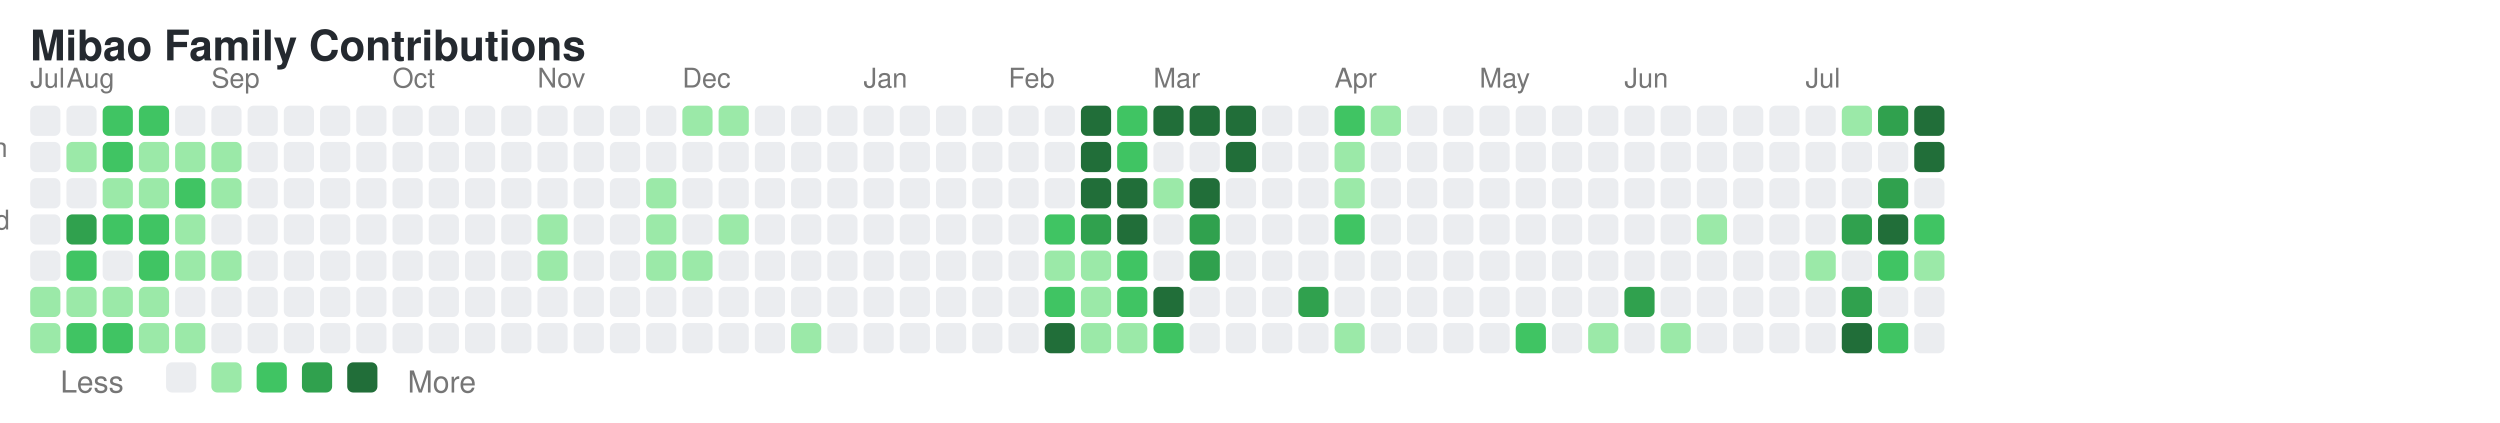
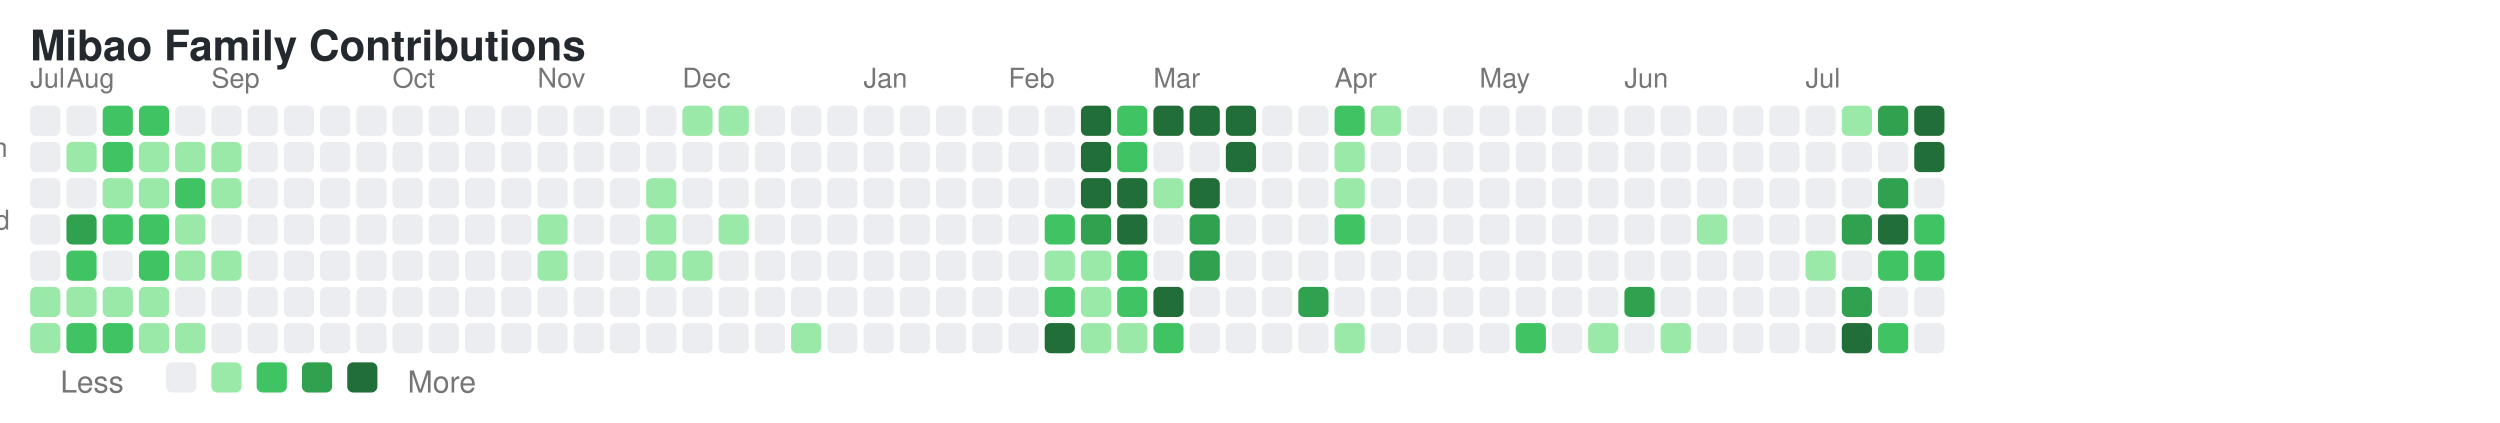
<svg xmlns="http://www.w3.org/2000/svg" width="828" height="140">
  <text x="10" y="20" font-family="-apple-system, BlinkMacSystemFont, Segoe UI, Helvetica, Arial, sans-serif" font-size="14" font-weight="600" fill="#24292f">Mibao Family Contributions</text>
  <g transform="translate(10, 35)">
    <text x="0" y="-6" font-family="-apple-system, BlinkMacSystemFont, Segoe UI, Helvetica, Arial, sans-serif" font-size="9" fill="#767676">Jul</text>
    <text x="12" y="-6" font-family="-apple-system, BlinkMacSystemFont, Segoe UI, Helvetica, Arial, sans-serif" font-size="9" fill="#767676">Aug</text>
    <text x="60" y="-6" font-family="-apple-system, BlinkMacSystemFont, Segoe UI, Helvetica, Arial, sans-serif" font-size="9" fill="#767676">Sep</text>
    <text x="120" y="-6" font-family="-apple-system, BlinkMacSystemFont, Segoe UI, Helvetica, Arial, sans-serif" font-size="9" fill="#767676">Oct</text>
    <text x="168" y="-6" font-family="-apple-system, BlinkMacSystemFont, Segoe UI, Helvetica, Arial, sans-serif" font-size="9" fill="#767676">Nov</text>
    <text x="216" y="-6" font-family="-apple-system, BlinkMacSystemFont, Segoe UI, Helvetica, Arial, sans-serif" font-size="9" fill="#767676">Dec</text>
    <text x="276" y="-6" font-family="-apple-system, BlinkMacSystemFont, Segoe UI, Helvetica, Arial, sans-serif" font-size="9" fill="#767676">Jan</text>
    <text x="324" y="-6" font-family="-apple-system, BlinkMacSystemFont, Segoe UI, Helvetica, Arial, sans-serif" font-size="9" fill="#767676">Feb</text>
    <text x="372" y="-6" font-family="-apple-system, BlinkMacSystemFont, Segoe UI, Helvetica, Arial, sans-serif" font-size="9" fill="#767676">Mar</text>
    <text x="432" y="-6" font-family="-apple-system, BlinkMacSystemFont, Segoe UI, Helvetica, Arial, sans-serif" font-size="9" fill="#767676">Apr</text>
    <text x="480" y="-6" font-family="-apple-system, BlinkMacSystemFont, Segoe UI, Helvetica, Arial, sans-serif" font-size="9" fill="#767676">May</text>
    <text x="528" y="-6" font-family="-apple-system, BlinkMacSystemFont, Segoe UI, Helvetica, Arial, sans-serif" font-size="9" fill="#767676">Jun</text>
    <text x="588" y="-6" font-family="-apple-system, BlinkMacSystemFont, Segoe UI, Helvetica, Arial, sans-serif" font-size="9" fill="#767676">Jul</text>
    <text x="-25" y="17.0" font-family="-apple-system, BlinkMacSystemFont, Segoe UI, Helvetica, Arial, sans-serif" font-size="9" fill="#767676">Mon</text>
    <text x="-25" y="41.0" font-family="-apple-system, BlinkMacSystemFont, Segoe UI, Helvetica, Arial, sans-serif" font-size="9" fill="#767676">Wed</text>
    <text x="-25" y="65.0" font-family="-apple-system, BlinkMacSystemFont, Segoe UI, Helvetica, Arial, sans-serif" font-size="9" fill="#767676">Fri</text>
    <rect x="0" y="0" width="10" height="10" fill="#ebedf0" rx="2" />
    <rect x="0" y="12" width="10" height="10" fill="#ebedf0" rx="2" />
    <rect x="0" y="24" width="10" height="10" fill="#ebedf0" rx="2" />
    <rect x="0" y="36" width="10" height="10" fill="#ebedf0" rx="2" />
    <rect x="0" y="48" width="10" height="10" fill="#ebedf0" rx="2" />
    <rect x="0" y="60" width="10" height="10" fill="#9be9a8" rx="2" />
    <rect x="0" y="72" width="10" height="10" fill="#9be9a8" rx="2" />
    <rect x="12" y="0" width="10" height="10" fill="#ebedf0" rx="2" />
    <rect x="12" y="12" width="10" height="10" fill="#9be9a8" rx="2" />
    <rect x="12" y="24" width="10" height="10" fill="#ebedf0" rx="2" />
    <rect x="12" y="36" width="10" height="10" fill="#30a14e" rx="2" />
    <rect x="12" y="48" width="10" height="10" fill="#40c463" rx="2" />
    <rect x="12" y="60" width="10" height="10" fill="#9be9a8" rx="2" />
    <rect x="12" y="72" width="10" height="10" fill="#40c463" rx="2" />
    <rect x="24" y="0" width="10" height="10" fill="#40c463" rx="2" />
    <rect x="24" y="12" width="10" height="10" fill="#40c463" rx="2" />
    <rect x="24" y="24" width="10" height="10" fill="#9be9a8" rx="2" />
    <rect x="24" y="36" width="10" height="10" fill="#40c463" rx="2" />
    <rect x="24" y="48" width="10" height="10" fill="#ebedf0" rx="2" />
    <rect x="24" y="60" width="10" height="10" fill="#9be9a8" rx="2" />
    <rect x="24" y="72" width="10" height="10" fill="#40c463" rx="2" />
    <rect x="36" y="0" width="10" height="10" fill="#40c463" rx="2" />
    <rect x="36" y="12" width="10" height="10" fill="#9be9a8" rx="2" />
    <rect x="36" y="24" width="10" height="10" fill="#9be9a8" rx="2" />
    <rect x="36" y="36" width="10" height="10" fill="#40c463" rx="2" />
    <rect x="36" y="48" width="10" height="10" fill="#40c463" rx="2" />
    <rect x="36" y="60" width="10" height="10" fill="#9be9a8" rx="2" />
    <rect x="36" y="72" width="10" height="10" fill="#9be9a8" rx="2" />
    <rect x="48" y="0" width="10" height="10" fill="#ebedf0" rx="2" />
    <rect x="48" y="12" width="10" height="10" fill="#9be9a8" rx="2" />
    <rect x="48" y="24" width="10" height="10" fill="#40c463" rx="2" />
    <rect x="48" y="36" width="10" height="10" fill="#9be9a8" rx="2" />
    <rect x="48" y="48" width="10" height="10" fill="#9be9a8" rx="2" />
    <rect x="48" y="60" width="10" height="10" fill="#ebedf0" rx="2" />
    <rect x="48" y="72" width="10" height="10" fill="#9be9a8" rx="2" />
    <rect x="60" y="0" width="10" height="10" fill="#ebedf0" rx="2" />
    <rect x="60" y="12" width="10" height="10" fill="#9be9a8" rx="2" />
    <rect x="60" y="24" width="10" height="10" fill="#9be9a8" rx="2" />
    <rect x="60" y="36" width="10" height="10" fill="#ebedf0" rx="2" />
    <rect x="60" y="48" width="10" height="10" fill="#9be9a8" rx="2" />
    <rect x="60" y="60" width="10" height="10" fill="#ebedf0" rx="2" />
    <rect x="60" y="72" width="10" height="10" fill="#ebedf0" rx="2" />
    <rect x="72" y="0" width="10" height="10" fill="#ebedf0" rx="2" />
    <rect x="72" y="12" width="10" height="10" fill="#ebedf0" rx="2" />
    <rect x="72" y="24" width="10" height="10" fill="#ebedf0" rx="2" />
    <rect x="72" y="36" width="10" height="10" fill="#ebedf0" rx="2" />
    <rect x="72" y="48" width="10" height="10" fill="#ebedf0" rx="2" />
    <rect x="72" y="60" width="10" height="10" fill="#ebedf0" rx="2" />
    <rect x="72" y="72" width="10" height="10" fill="#ebedf0" rx="2" />
    <rect x="84" y="0" width="10" height="10" fill="#ebedf0" rx="2" />
    <rect x="84" y="12" width="10" height="10" fill="#ebedf0" rx="2" />
    <rect x="84" y="24" width="10" height="10" fill="#ebedf0" rx="2" />
    <rect x="84" y="36" width="10" height="10" fill="#ebedf0" rx="2" />
    <rect x="84" y="48" width="10" height="10" fill="#ebedf0" rx="2" />
    <rect x="84" y="60" width="10" height="10" fill="#ebedf0" rx="2" />
    <rect x="84" y="72" width="10" height="10" fill="#ebedf0" rx="2" />
    <rect x="96" y="0" width="10" height="10" fill="#ebedf0" rx="2" />
    <rect x="96" y="12" width="10" height="10" fill="#ebedf0" rx="2" />
    <rect x="96" y="24" width="10" height="10" fill="#ebedf0" rx="2" />
    <rect x="96" y="36" width="10" height="10" fill="#ebedf0" rx="2" />
    <rect x="96" y="48" width="10" height="10" fill="#ebedf0" rx="2" />
    <rect x="96" y="60" width="10" height="10" fill="#ebedf0" rx="2" />
    <rect x="96" y="72" width="10" height="10" fill="#ebedf0" rx="2" />
    <rect x="108" y="0" width="10" height="10" fill="#ebedf0" rx="2" />
    <rect x="108" y="12" width="10" height="10" fill="#ebedf0" rx="2" />
    <rect x="108" y="24" width="10" height="10" fill="#ebedf0" rx="2" />
    <rect x="108" y="36" width="10" height="10" fill="#ebedf0" rx="2" />
    <rect x="108" y="48" width="10" height="10" fill="#ebedf0" rx="2" />
    <rect x="108" y="60" width="10" height="10" fill="#ebedf0" rx="2" />
    <rect x="108" y="72" width="10" height="10" fill="#ebedf0" rx="2" />
    <rect x="120" y="0" width="10" height="10" fill="#ebedf0" rx="2" />
    <rect x="120" y="12" width="10" height="10" fill="#ebedf0" rx="2" />
    <rect x="120" y="24" width="10" height="10" fill="#ebedf0" rx="2" />
    <rect x="120" y="36" width="10" height="10" fill="#ebedf0" rx="2" />
    <rect x="120" y="48" width="10" height="10" fill="#ebedf0" rx="2" />
    <rect x="120" y="60" width="10" height="10" fill="#ebedf0" rx="2" />
    <rect x="120" y="72" width="10" height="10" fill="#ebedf0" rx="2" />
    <rect x="132" y="0" width="10" height="10" fill="#ebedf0" rx="2" />
    <rect x="132" y="12" width="10" height="10" fill="#ebedf0" rx="2" />
    <rect x="132" y="24" width="10" height="10" fill="#ebedf0" rx="2" />
    <rect x="132" y="36" width="10" height="10" fill="#ebedf0" rx="2" />
    <rect x="132" y="48" width="10" height="10" fill="#ebedf0" rx="2" />
    <rect x="132" y="60" width="10" height="10" fill="#ebedf0" rx="2" />
    <rect x="132" y="72" width="10" height="10" fill="#ebedf0" rx="2" />
    <rect x="144" y="0" width="10" height="10" fill="#ebedf0" rx="2" />
    <rect x="144" y="12" width="10" height="10" fill="#ebedf0" rx="2" />
    <rect x="144" y="24" width="10" height="10" fill="#ebedf0" rx="2" />
    <rect x="144" y="36" width="10" height="10" fill="#ebedf0" rx="2" />
    <rect x="144" y="48" width="10" height="10" fill="#ebedf0" rx="2" />
    <rect x="144" y="60" width="10" height="10" fill="#ebedf0" rx="2" />
    <rect x="144" y="72" width="10" height="10" fill="#ebedf0" rx="2" />
    <rect x="156" y="0" width="10" height="10" fill="#ebedf0" rx="2" />
    <rect x="156" y="12" width="10" height="10" fill="#ebedf0" rx="2" />
    <rect x="156" y="24" width="10" height="10" fill="#ebedf0" rx="2" />
    <rect x="156" y="36" width="10" height="10" fill="#ebedf0" rx="2" />
    <rect x="156" y="48" width="10" height="10" fill="#ebedf0" rx="2" />
    <rect x="156" y="60" width="10" height="10" fill="#ebedf0" rx="2" />
    <rect x="156" y="72" width="10" height="10" fill="#ebedf0" rx="2" />
    <rect x="168" y="0" width="10" height="10" fill="#ebedf0" rx="2" />
    <rect x="168" y="12" width="10" height="10" fill="#ebedf0" rx="2" />
    <rect x="168" y="24" width="10" height="10" fill="#ebedf0" rx="2" />
    <rect x="168" y="36" width="10" height="10" fill="#9be9a8" rx="2" />
    <rect x="168" y="48" width="10" height="10" fill="#9be9a8" rx="2" />
    <rect x="168" y="60" width="10" height="10" fill="#ebedf0" rx="2" />
    <rect x="168" y="72" width="10" height="10" fill="#ebedf0" rx="2" />
    <rect x="180" y="0" width="10" height="10" fill="#ebedf0" rx="2" />
    <rect x="180" y="12" width="10" height="10" fill="#ebedf0" rx="2" />
    <rect x="180" y="24" width="10" height="10" fill="#ebedf0" rx="2" />
    <rect x="180" y="36" width="10" height="10" fill="#ebedf0" rx="2" />
    <rect x="180" y="48" width="10" height="10" fill="#ebedf0" rx="2" />
    <rect x="180" y="60" width="10" height="10" fill="#ebedf0" rx="2" />
    <rect x="180" y="72" width="10" height="10" fill="#ebedf0" rx="2" />
    <rect x="192" y="0" width="10" height="10" fill="#ebedf0" rx="2" />
    <rect x="192" y="12" width="10" height="10" fill="#ebedf0" rx="2" />
    <rect x="192" y="24" width="10" height="10" fill="#ebedf0" rx="2" />
    <rect x="192" y="36" width="10" height="10" fill="#ebedf0" rx="2" />
    <rect x="192" y="48" width="10" height="10" fill="#ebedf0" rx="2" />
    <rect x="192" y="60" width="10" height="10" fill="#ebedf0" rx="2" />
    <rect x="192" y="72" width="10" height="10" fill="#ebedf0" rx="2" />
    <rect x="204" y="0" width="10" height="10" fill="#ebedf0" rx="2" />
    <rect x="204" y="12" width="10" height="10" fill="#ebedf0" rx="2" />
    <rect x="204" y="24" width="10" height="10" fill="#9be9a8" rx="2" />
    <rect x="204" y="36" width="10" height="10" fill="#9be9a8" rx="2" />
    <rect x="204" y="48" width="10" height="10" fill="#9be9a8" rx="2" />
    <rect x="204" y="60" width="10" height="10" fill="#ebedf0" rx="2" />
    <rect x="204" y="72" width="10" height="10" fill="#ebedf0" rx="2" />
    <rect x="216" y="0" width="10" height="10" fill="#9be9a8" rx="2" />
    <rect x="216" y="12" width="10" height="10" fill="#ebedf0" rx="2" />
    <rect x="216" y="24" width="10" height="10" fill="#ebedf0" rx="2" />
    <rect x="216" y="36" width="10" height="10" fill="#ebedf0" rx="2" />
    <rect x="216" y="48" width="10" height="10" fill="#9be9a8" rx="2" />
    <rect x="216" y="60" width="10" height="10" fill="#ebedf0" rx="2" />
    <rect x="216" y="72" width="10" height="10" fill="#ebedf0" rx="2" />
    <rect x="228" y="0" width="10" height="10" fill="#9be9a8" rx="2" />
    <rect x="228" y="12" width="10" height="10" fill="#ebedf0" rx="2" />
    <rect x="228" y="24" width="10" height="10" fill="#ebedf0" rx="2" />
    <rect x="228" y="36" width="10" height="10" fill="#9be9a8" rx="2" />
    <rect x="228" y="48" width="10" height="10" fill="#ebedf0" rx="2" />
    <rect x="228" y="60" width="10" height="10" fill="#ebedf0" rx="2" />
    <rect x="228" y="72" width="10" height="10" fill="#ebedf0" rx="2" />
    <rect x="240" y="0" width="10" height="10" fill="#ebedf0" rx="2" />
    <rect x="240" y="12" width="10" height="10" fill="#ebedf0" rx="2" />
    <rect x="240" y="24" width="10" height="10" fill="#ebedf0" rx="2" />
    <rect x="240" y="36" width="10" height="10" fill="#ebedf0" rx="2" />
    <rect x="240" y="48" width="10" height="10" fill="#ebedf0" rx="2" />
    <rect x="240" y="60" width="10" height="10" fill="#ebedf0" rx="2" />
    <rect x="240" y="72" width="10" height="10" fill="#ebedf0" rx="2" />
    <rect x="252" y="0" width="10" height="10" fill="#ebedf0" rx="2" />
    <rect x="252" y="12" width="10" height="10" fill="#ebedf0" rx="2" />
    <rect x="252" y="24" width="10" height="10" fill="#ebedf0" rx="2" />
    <rect x="252" y="36" width="10" height="10" fill="#ebedf0" rx="2" />
    <rect x="252" y="48" width="10" height="10" fill="#ebedf0" rx="2" />
    <rect x="252" y="60" width="10" height="10" fill="#ebedf0" rx="2" />
    <rect x="252" y="72" width="10" height="10" fill="#9be9a8" rx="2" />
    <rect x="264" y="0" width="10" height="10" fill="#ebedf0" rx="2" />
    <rect x="264" y="12" width="10" height="10" fill="#ebedf0" rx="2" />
    <rect x="264" y="24" width="10" height="10" fill="#ebedf0" rx="2" />
    <rect x="264" y="36" width="10" height="10" fill="#ebedf0" rx="2" />
    <rect x="264" y="48" width="10" height="10" fill="#ebedf0" rx="2" />
    <rect x="264" y="60" width="10" height="10" fill="#ebedf0" rx="2" />
    <rect x="264" y="72" width="10" height="10" fill="#ebedf0" rx="2" />
    <rect x="276" y="0" width="10" height="10" fill="#ebedf0" rx="2" />
    <rect x="276" y="12" width="10" height="10" fill="#ebedf0" rx="2" />
    <rect x="276" y="24" width="10" height="10" fill="#ebedf0" rx="2" />
    <rect x="276" y="36" width="10" height="10" fill="#ebedf0" rx="2" />
    <rect x="276" y="48" width="10" height="10" fill="#ebedf0" rx="2" />
    <rect x="276" y="60" width="10" height="10" fill="#ebedf0" rx="2" />
    <rect x="276" y="72" width="10" height="10" fill="#ebedf0" rx="2" />
    <rect x="288" y="0" width="10" height="10" fill="#ebedf0" rx="2" />
    <rect x="288" y="12" width="10" height="10" fill="#ebedf0" rx="2" />
    <rect x="288" y="24" width="10" height="10" fill="#ebedf0" rx="2" />
    <rect x="288" y="36" width="10" height="10" fill="#ebedf0" rx="2" />
    <rect x="288" y="48" width="10" height="10" fill="#ebedf0" rx="2" />
    <rect x="288" y="60" width="10" height="10" fill="#ebedf0" rx="2" />
    <rect x="288" y="72" width="10" height="10" fill="#ebedf0" rx="2" />
    <rect x="300" y="0" width="10" height="10" fill="#ebedf0" rx="2" />
    <rect x="300" y="12" width="10" height="10" fill="#ebedf0" rx="2" />
    <rect x="300" y="24" width="10" height="10" fill="#ebedf0" rx="2" />
    <rect x="300" y="36" width="10" height="10" fill="#ebedf0" rx="2" />
    <rect x="300" y="48" width="10" height="10" fill="#ebedf0" rx="2" />
    <rect x="300" y="60" width="10" height="10" fill="#ebedf0" rx="2" />
    <rect x="300" y="72" width="10" height="10" fill="#ebedf0" rx="2" />
    <rect x="312" y="0" width="10" height="10" fill="#ebedf0" rx="2" />
    <rect x="312" y="12" width="10" height="10" fill="#ebedf0" rx="2" />
    <rect x="312" y="24" width="10" height="10" fill="#ebedf0" rx="2" />
    <rect x="312" y="36" width="10" height="10" fill="#ebedf0" rx="2" />
    <rect x="312" y="48" width="10" height="10" fill="#ebedf0" rx="2" />
    <rect x="312" y="60" width="10" height="10" fill="#ebedf0" rx="2" />
    <rect x="312" y="72" width="10" height="10" fill="#ebedf0" rx="2" />
    <rect x="324" y="0" width="10" height="10" fill="#ebedf0" rx="2" />
    <rect x="324" y="12" width="10" height="10" fill="#ebedf0" rx="2" />
    <rect x="324" y="24" width="10" height="10" fill="#ebedf0" rx="2" />
    <rect x="324" y="36" width="10" height="10" fill="#ebedf0" rx="2" />
    <rect x="324" y="48" width="10" height="10" fill="#ebedf0" rx="2" />
    <rect x="324" y="60" width="10" height="10" fill="#ebedf0" rx="2" />
    <rect x="324" y="72" width="10" height="10" fill="#ebedf0" rx="2" />
    <rect x="336" y="0" width="10" height="10" fill="#ebedf0" rx="2" />
    <rect x="336" y="12" width="10" height="10" fill="#ebedf0" rx="2" />
    <rect x="336" y="24" width="10" height="10" fill="#ebedf0" rx="2" />
    <rect x="336" y="36" width="10" height="10" fill="#40c463" rx="2" />
    <rect x="336" y="48" width="10" height="10" fill="#9be9a8" rx="2" />
    <rect x="336" y="60" width="10" height="10" fill="#40c463" rx="2" />
    <rect x="336" y="72" width="10" height="10" fill="#216e39" rx="2" />
    <rect x="348" y="0" width="10" height="10" fill="#216e39" rx="2" />
    <rect x="348" y="12" width="10" height="10" fill="#216e39" rx="2" />
    <rect x="348" y="24" width="10" height="10" fill="#216e39" rx="2" />
    <rect x="348" y="36" width="10" height="10" fill="#30a14e" rx="2" />
    <rect x="348" y="48" width="10" height="10" fill="#9be9a8" rx="2" />
    <rect x="348" y="60" width="10" height="10" fill="#9be9a8" rx="2" />
    <rect x="348" y="72" width="10" height="10" fill="#9be9a8" rx="2" />
    <rect x="360" y="0" width="10" height="10" fill="#40c463" rx="2" />
    <rect x="360" y="12" width="10" height="10" fill="#40c463" rx="2" />
    <rect x="360" y="24" width="10" height="10" fill="#216e39" rx="2" />
    <rect x="360" y="36" width="10" height="10" fill="#216e39" rx="2" />
    <rect x="360" y="48" width="10" height="10" fill="#40c463" rx="2" />
    <rect x="360" y="60" width="10" height="10" fill="#40c463" rx="2" />
    <rect x="360" y="72" width="10" height="10" fill="#9be9a8" rx="2" />
    <rect x="372" y="0" width="10" height="10" fill="#216e39" rx="2" />
    <rect x="372" y="12" width="10" height="10" fill="#ebedf0" rx="2" />
    <rect x="372" y="24" width="10" height="10" fill="#9be9a8" rx="2" />
    <rect x="372" y="36" width="10" height="10" fill="#ebedf0" rx="2" />
    <rect x="372" y="48" width="10" height="10" fill="#ebedf0" rx="2" />
    <rect x="372" y="60" width="10" height="10" fill="#216e39" rx="2" />
    <rect x="372" y="72" width="10" height="10" fill="#40c463" rx="2" />
    <rect x="384" y="0" width="10" height="10" fill="#216e39" rx="2" />
    <rect x="384" y="12" width="10" height="10" fill="#ebedf0" rx="2" />
    <rect x="384" y="24" width="10" height="10" fill="#216e39" rx="2" />
    <rect x="384" y="36" width="10" height="10" fill="#30a14e" rx="2" />
    <rect x="384" y="48" width="10" height="10" fill="#30a14e" rx="2" />
    <rect x="384" y="60" width="10" height="10" fill="#ebedf0" rx="2" />
    <rect x="384" y="72" width="10" height="10" fill="#ebedf0" rx="2" />
    <rect x="396" y="0" width="10" height="10" fill="#216e39" rx="2" />
    <rect x="396" y="12" width="10" height="10" fill="#216e39" rx="2" />
    <rect x="396" y="24" width="10" height="10" fill="#ebedf0" rx="2" />
    <rect x="396" y="36" width="10" height="10" fill="#ebedf0" rx="2" />
    <rect x="396" y="48" width="10" height="10" fill="#ebedf0" rx="2" />
    <rect x="396" y="60" width="10" height="10" fill="#ebedf0" rx="2" />
    <rect x="396" y="72" width="10" height="10" fill="#ebedf0" rx="2" />
    <rect x="408" y="0" width="10" height="10" fill="#ebedf0" rx="2" />
    <rect x="408" y="12" width="10" height="10" fill="#ebedf0" rx="2" />
    <rect x="408" y="24" width="10" height="10" fill="#ebedf0" rx="2" />
    <rect x="408" y="36" width="10" height="10" fill="#ebedf0" rx="2" />
    <rect x="408" y="48" width="10" height="10" fill="#ebedf0" rx="2" />
    <rect x="408" y="60" width="10" height="10" fill="#ebedf0" rx="2" />
    <rect x="408" y="72" width="10" height="10" fill="#ebedf0" rx="2" />
    <rect x="420" y="0" width="10" height="10" fill="#ebedf0" rx="2" />
    <rect x="420" y="12" width="10" height="10" fill="#ebedf0" rx="2" />
    <rect x="420" y="24" width="10" height="10" fill="#ebedf0" rx="2" />
    <rect x="420" y="36" width="10" height="10" fill="#ebedf0" rx="2" />
    <rect x="420" y="48" width="10" height="10" fill="#ebedf0" rx="2" />
    <rect x="420" y="60" width="10" height="10" fill="#30a14e" rx="2" />
    <rect x="420" y="72" width="10" height="10" fill="#ebedf0" rx="2" />
    <rect x="432" y="0" width="10" height="10" fill="#40c463" rx="2" />
    <rect x="432" y="12" width="10" height="10" fill="#9be9a8" rx="2" />
    <rect x="432" y="24" width="10" height="10" fill="#9be9a8" rx="2" />
    <rect x="432" y="36" width="10" height="10" fill="#40c463" rx="2" />
    <rect x="432" y="48" width="10" height="10" fill="#ebedf0" rx="2" />
    <rect x="432" y="60" width="10" height="10" fill="#ebedf0" rx="2" />
    <rect x="432" y="72" width="10" height="10" fill="#9be9a8" rx="2" />
    <rect x="444" y="0" width="10" height="10" fill="#9be9a8" rx="2" />
    <rect x="444" y="12" width="10" height="10" fill="#ebedf0" rx="2" />
    <rect x="444" y="24" width="10" height="10" fill="#ebedf0" rx="2" />
    <rect x="444" y="36" width="10" height="10" fill="#ebedf0" rx="2" />
    <rect x="444" y="48" width="10" height="10" fill="#ebedf0" rx="2" />
    <rect x="444" y="60" width="10" height="10" fill="#ebedf0" rx="2" />
    <rect x="444" y="72" width="10" height="10" fill="#ebedf0" rx="2" />
    <rect x="456" y="0" width="10" height="10" fill="#ebedf0" rx="2" />
    <rect x="456" y="12" width="10" height="10" fill="#ebedf0" rx="2" />
    <rect x="456" y="24" width="10" height="10" fill="#ebedf0" rx="2" />
    <rect x="456" y="36" width="10" height="10" fill="#ebedf0" rx="2" />
    <rect x="456" y="48" width="10" height="10" fill="#ebedf0" rx="2" />
    <rect x="456" y="60" width="10" height="10" fill="#ebedf0" rx="2" />
    <rect x="456" y="72" width="10" height="10" fill="#ebedf0" rx="2" />
    <rect x="468" y="0" width="10" height="10" fill="#ebedf0" rx="2" />
    <rect x="468" y="12" width="10" height="10" fill="#ebedf0" rx="2" />
    <rect x="468" y="24" width="10" height="10" fill="#ebedf0" rx="2" />
    <rect x="468" y="36" width="10" height="10" fill="#ebedf0" rx="2" />
    <rect x="468" y="48" width="10" height="10" fill="#ebedf0" rx="2" />
    <rect x="468" y="60" width="10" height="10" fill="#ebedf0" rx="2" />
    <rect x="468" y="72" width="10" height="10" fill="#ebedf0" rx="2" />
    <rect x="480" y="0" width="10" height="10" fill="#ebedf0" rx="2" />
    <rect x="480" y="12" width="10" height="10" fill="#ebedf0" rx="2" />
    <rect x="480" y="24" width="10" height="10" fill="#ebedf0" rx="2" />
    <rect x="480" y="36" width="10" height="10" fill="#ebedf0" rx="2" />
    <rect x="480" y="48" width="10" height="10" fill="#ebedf0" rx="2" />
    <rect x="480" y="60" width="10" height="10" fill="#ebedf0" rx="2" />
    <rect x="480" y="72" width="10" height="10" fill="#ebedf0" rx="2" />
    <rect x="492" y="0" width="10" height="10" fill="#ebedf0" rx="2" />
    <rect x="492" y="12" width="10" height="10" fill="#ebedf0" rx="2" />
    <rect x="492" y="24" width="10" height="10" fill="#ebedf0" rx="2" />
    <rect x="492" y="36" width="10" height="10" fill="#ebedf0" rx="2" />
    <rect x="492" y="48" width="10" height="10" fill="#ebedf0" rx="2" />
    <rect x="492" y="60" width="10" height="10" fill="#ebedf0" rx="2" />
    <rect x="492" y="72" width="10" height="10" fill="#40c463" rx="2" />
    <rect x="504" y="0" width="10" height="10" fill="#ebedf0" rx="2" />
    <rect x="504" y="12" width="10" height="10" fill="#ebedf0" rx="2" />
    <rect x="504" y="24" width="10" height="10" fill="#ebedf0" rx="2" />
    <rect x="504" y="36" width="10" height="10" fill="#ebedf0" rx="2" />
    <rect x="504" y="48" width="10" height="10" fill="#ebedf0" rx="2" />
    <rect x="504" y="60" width="10" height="10" fill="#ebedf0" rx="2" />
    <rect x="504" y="72" width="10" height="10" fill="#ebedf0" rx="2" />
    <rect x="516" y="0" width="10" height="10" fill="#ebedf0" rx="2" />
    <rect x="516" y="12" width="10" height="10" fill="#ebedf0" rx="2" />
    <rect x="516" y="24" width="10" height="10" fill="#ebedf0" rx="2" />
    <rect x="516" y="36" width="10" height="10" fill="#ebedf0" rx="2" />
    <rect x="516" y="48" width="10" height="10" fill="#ebedf0" rx="2" />
    <rect x="516" y="60" width="10" height="10" fill="#ebedf0" rx="2" />
    <rect x="516" y="72" width="10" height="10" fill="#9be9a8" rx="2" />
    <rect x="528" y="0" width="10" height="10" fill="#ebedf0" rx="2" />
    <rect x="528" y="12" width="10" height="10" fill="#ebedf0" rx="2" />
    <rect x="528" y="24" width="10" height="10" fill="#ebedf0" rx="2" />
    <rect x="528" y="36" width="10" height="10" fill="#ebedf0" rx="2" />
    <rect x="528" y="48" width="10" height="10" fill="#ebedf0" rx="2" />
    <rect x="528" y="60" width="10" height="10" fill="#30a14e" rx="2" />
    <rect x="528" y="72" width="10" height="10" fill="#ebedf0" rx="2" />
    <rect x="540" y="0" width="10" height="10" fill="#ebedf0" rx="2" />
    <rect x="540" y="12" width="10" height="10" fill="#ebedf0" rx="2" />
    <rect x="540" y="24" width="10" height="10" fill="#ebedf0" rx="2" />
    <rect x="540" y="36" width="10" height="10" fill="#ebedf0" rx="2" />
    <rect x="540" y="48" width="10" height="10" fill="#ebedf0" rx="2" />
    <rect x="540" y="60" width="10" height="10" fill="#ebedf0" rx="2" />
    <rect x="540" y="72" width="10" height="10" fill="#9be9a8" rx="2" />
    <rect x="552" y="0" width="10" height="10" fill="#ebedf0" rx="2" />
    <rect x="552" y="12" width="10" height="10" fill="#ebedf0" rx="2" />
    <rect x="552" y="24" width="10" height="10" fill="#ebedf0" rx="2" />
    <rect x="552" y="36" width="10" height="10" fill="#9be9a8" rx="2" />
    <rect x="552" y="48" width="10" height="10" fill="#ebedf0" rx="2" />
    <rect x="552" y="60" width="10" height="10" fill="#ebedf0" rx="2" />
    <rect x="552" y="72" width="10" height="10" fill="#ebedf0" rx="2" />
    <rect x="564" y="0" width="10" height="10" fill="#ebedf0" rx="2" />
    <rect x="564" y="12" width="10" height="10" fill="#ebedf0" rx="2" />
    <rect x="564" y="24" width="10" height="10" fill="#ebedf0" rx="2" />
    <rect x="564" y="36" width="10" height="10" fill="#ebedf0" rx="2" />
    <rect x="564" y="48" width="10" height="10" fill="#ebedf0" rx="2" />
    <rect x="564" y="60" width="10" height="10" fill="#ebedf0" rx="2" />
    <rect x="564" y="72" width="10" height="10" fill="#ebedf0" rx="2" />
    <rect x="576" y="0" width="10" height="10" fill="#ebedf0" rx="2" />
    <rect x="576" y="12" width="10" height="10" fill="#ebedf0" rx="2" />
    <rect x="576" y="24" width="10" height="10" fill="#ebedf0" rx="2" />
    <rect x="576" y="36" width="10" height="10" fill="#ebedf0" rx="2" />
    <rect x="576" y="48" width="10" height="10" fill="#ebedf0" rx="2" />
    <rect x="576" y="60" width="10" height="10" fill="#ebedf0" rx="2" />
    <rect x="576" y="72" width="10" height="10" fill="#ebedf0" rx="2" />
    <rect x="588" y="0" width="10" height="10" fill="#ebedf0" rx="2" />
    <rect x="588" y="12" width="10" height="10" fill="#ebedf0" rx="2" />
    <rect x="588" y="24" width="10" height="10" fill="#ebedf0" rx="2" />
    <rect x="588" y="36" width="10" height="10" fill="#ebedf0" rx="2" />
    <rect x="588" y="48" width="10" height="10" fill="#9be9a8" rx="2" />
    <rect x="588" y="60" width="10" height="10" fill="#ebedf0" rx="2" />
    <rect x="588" y="72" width="10" height="10" fill="#ebedf0" rx="2" />
    <rect x="600" y="0" width="10" height="10" fill="#9be9a8" rx="2" />
    <rect x="600" y="12" width="10" height="10" fill="#ebedf0" rx="2" />
    <rect x="600" y="24" width="10" height="10" fill="#ebedf0" rx="2" />
    <rect x="600" y="36" width="10" height="10" fill="#30a14e" rx="2" />
    <rect x="600" y="48" width="10" height="10" fill="#ebedf0" rx="2" />
    <rect x="600" y="60" width="10" height="10" fill="#30a14e" rx="2" />
    <rect x="600" y="72" width="10" height="10" fill="#216e39" rx="2" />
    <rect x="612" y="0" width="10" height="10" fill="#30a14e" rx="2" />
    <rect x="612" y="12" width="10" height="10" fill="#ebedf0" rx="2" />
    <rect x="612" y="24" width="10" height="10" fill="#30a14e" rx="2" />
    <rect x="612" y="36" width="10" height="10" fill="#216e39" rx="2" />
    <rect x="612" y="48" width="10" height="10" fill="#40c463" rx="2" />
    <rect x="612" y="60" width="10" height="10" fill="#ebedf0" rx="2" />
    <rect x="612" y="72" width="10" height="10" fill="#40c463" rx="2" />
    <rect x="624" y="0" width="10" height="10" fill="#216e39" rx="2" />
    <rect x="624" y="12" width="10" height="10" fill="#216e39" rx="2" />
    <rect x="624" y="24" width="10" height="10" fill="#ebedf0" rx="2" />
    <rect x="624" y="36" width="10" height="10" fill="#40c463" rx="2" />
-     <rect x="624" y="48" width="10" height="10" fill="#9be9a8" rx="2" />
+     <rect x="624" y="48" width="10" height="10" fill="#40c463" rx="2" />
    <rect x="624" y="60" width="10" height="10" fill="#ebedf0" rx="2" />
    <rect x="624" y="72" width="10" height="10" fill="#ebedf0" rx="2" />
    <text x="10" y="95" font-family="-apple-system, BlinkMacSystemFont, Segoe UI, Helvetica, Arial, sans-serif" font-size="10" fill="#767676">Less</text>
    <rect x="45" y="85" width="10" height="10" fill="#ebedf0" rx="2" />
    <rect x="60" y="85" width="10" height="10" fill="#9be9a8" rx="2" />
    <rect x="75" y="85" width="10" height="10" fill="#40c463" rx="2" />
    <rect x="90" y="85" width="10" height="10" fill="#30a14e" rx="2" />
    <rect x="105" y="85" width="10" height="10" fill="#216e39" rx="2" />
    <text x="125" y="95" font-family="-apple-system, BlinkMacSystemFont, Segoe UI, Helvetica, Arial, sans-serif" font-size="10" fill="#767676">More</text>
  </g>
</svg>
